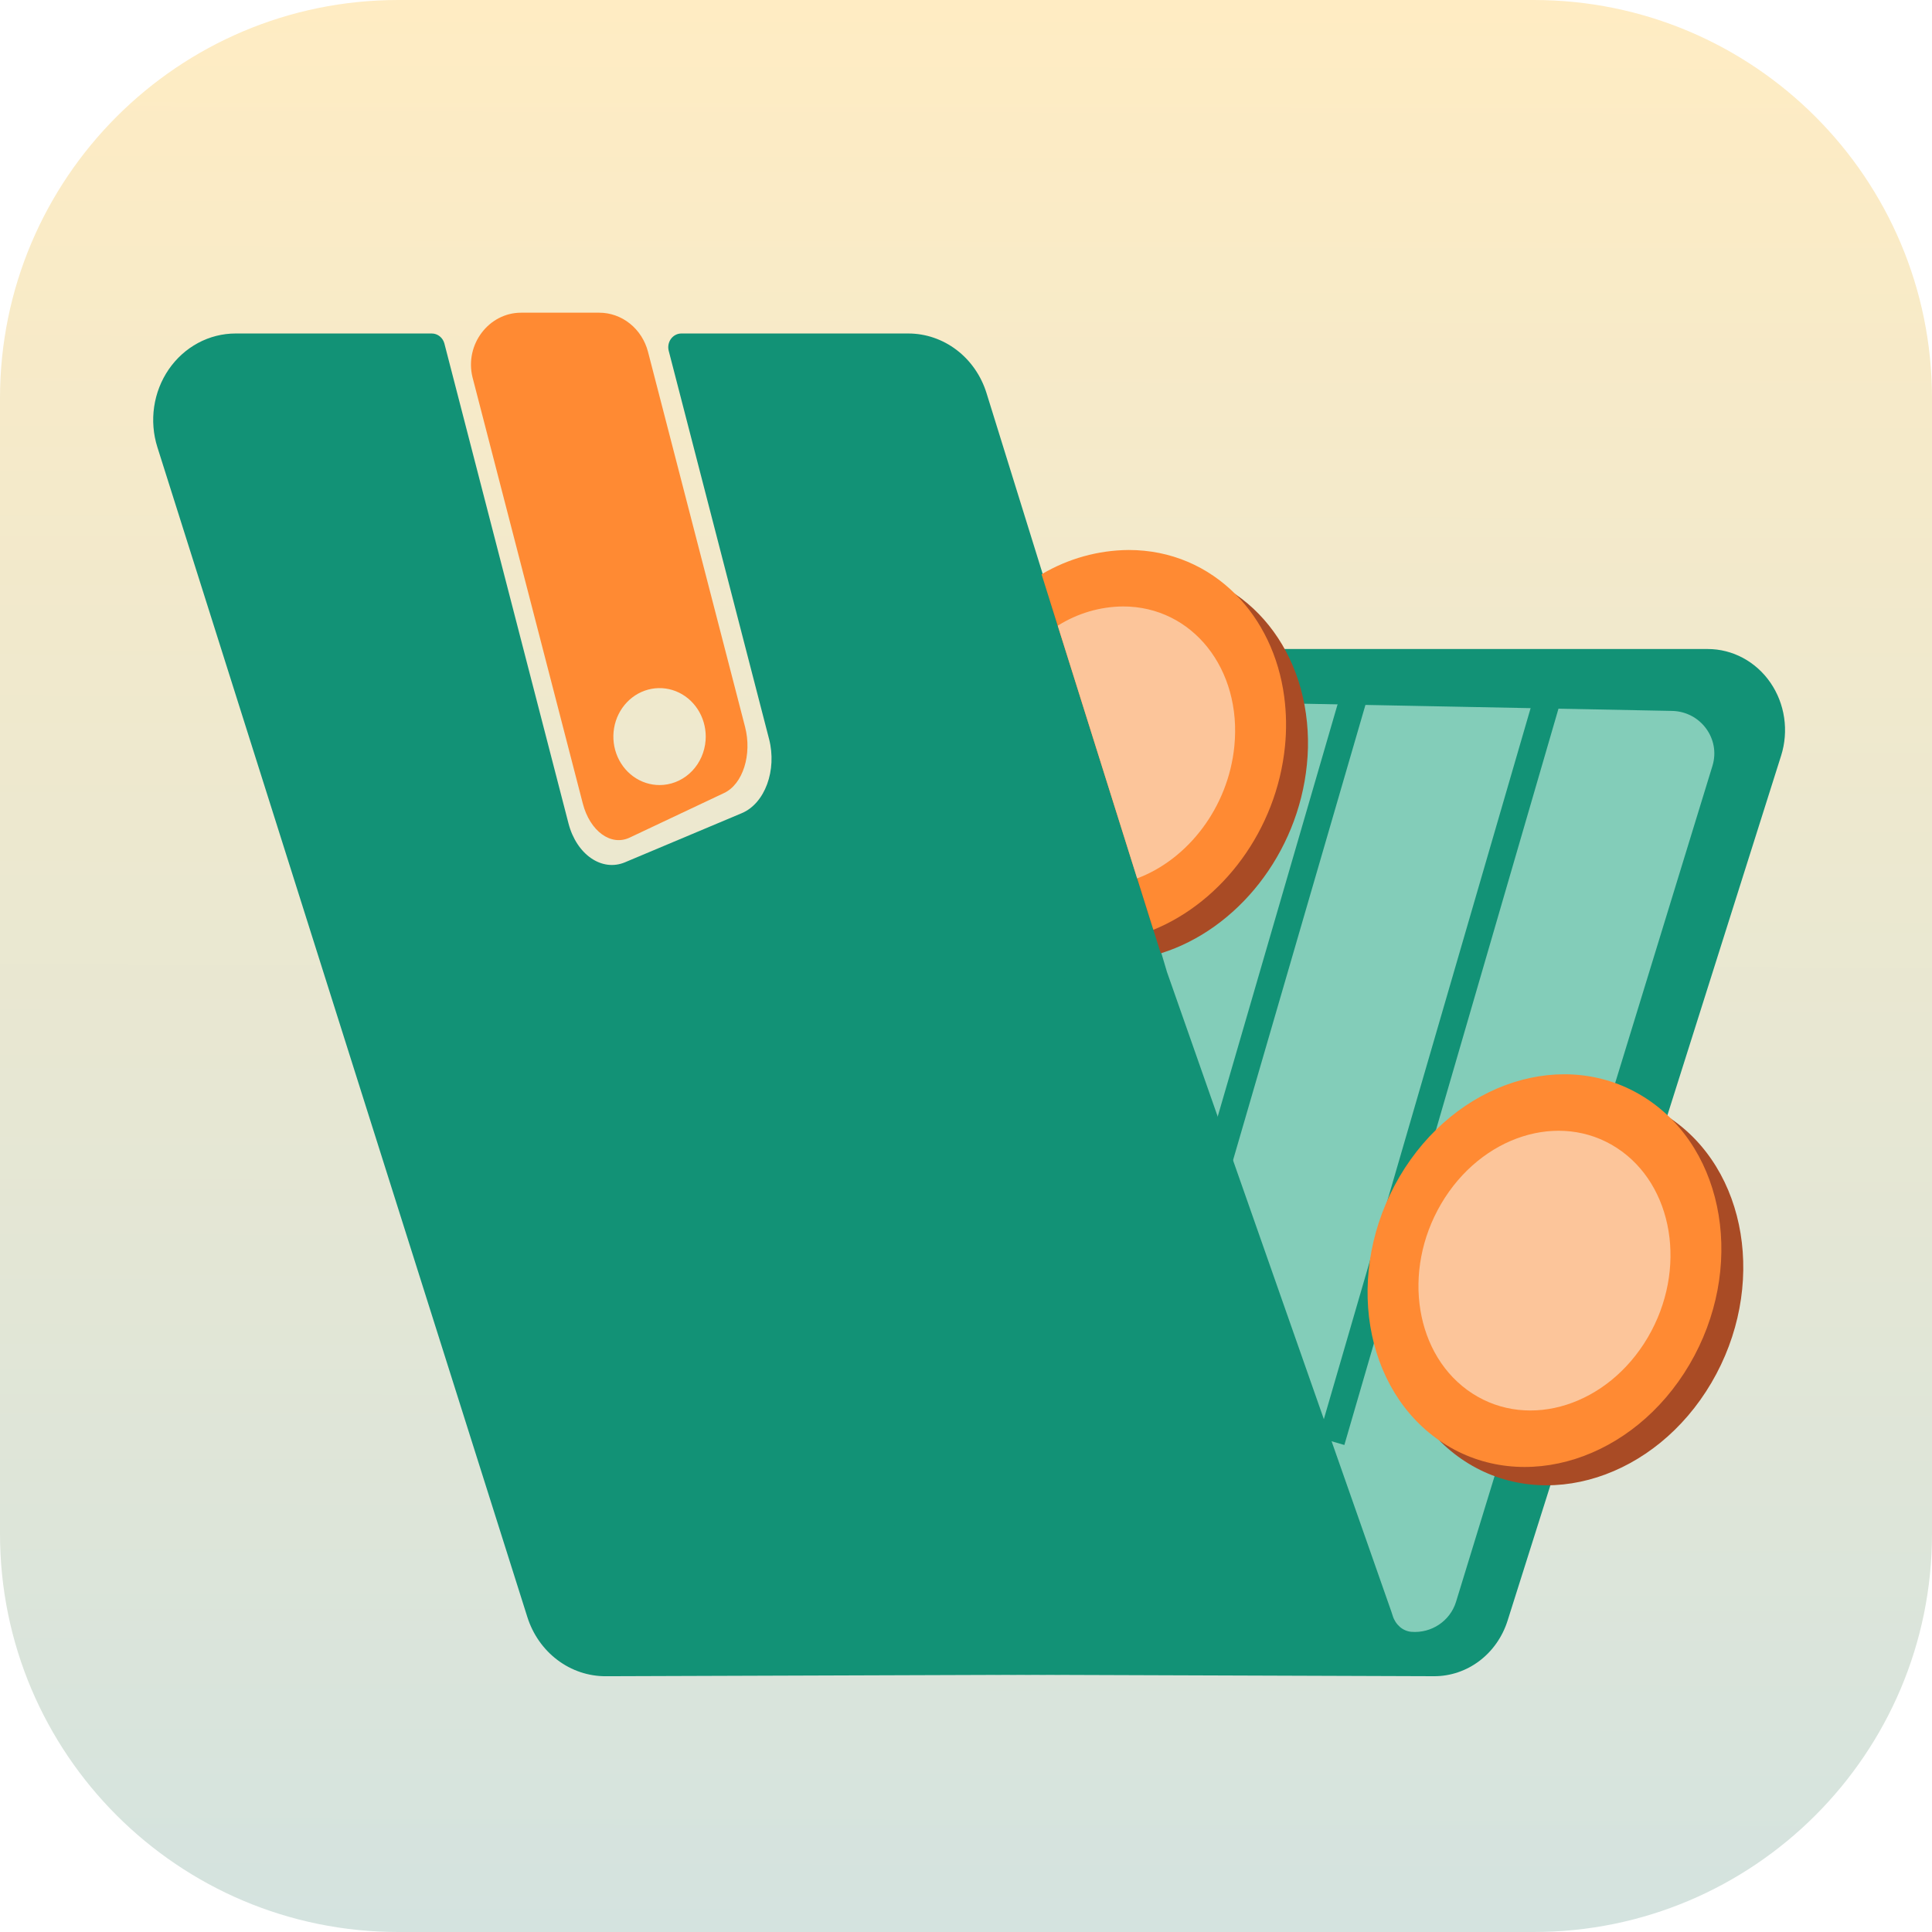
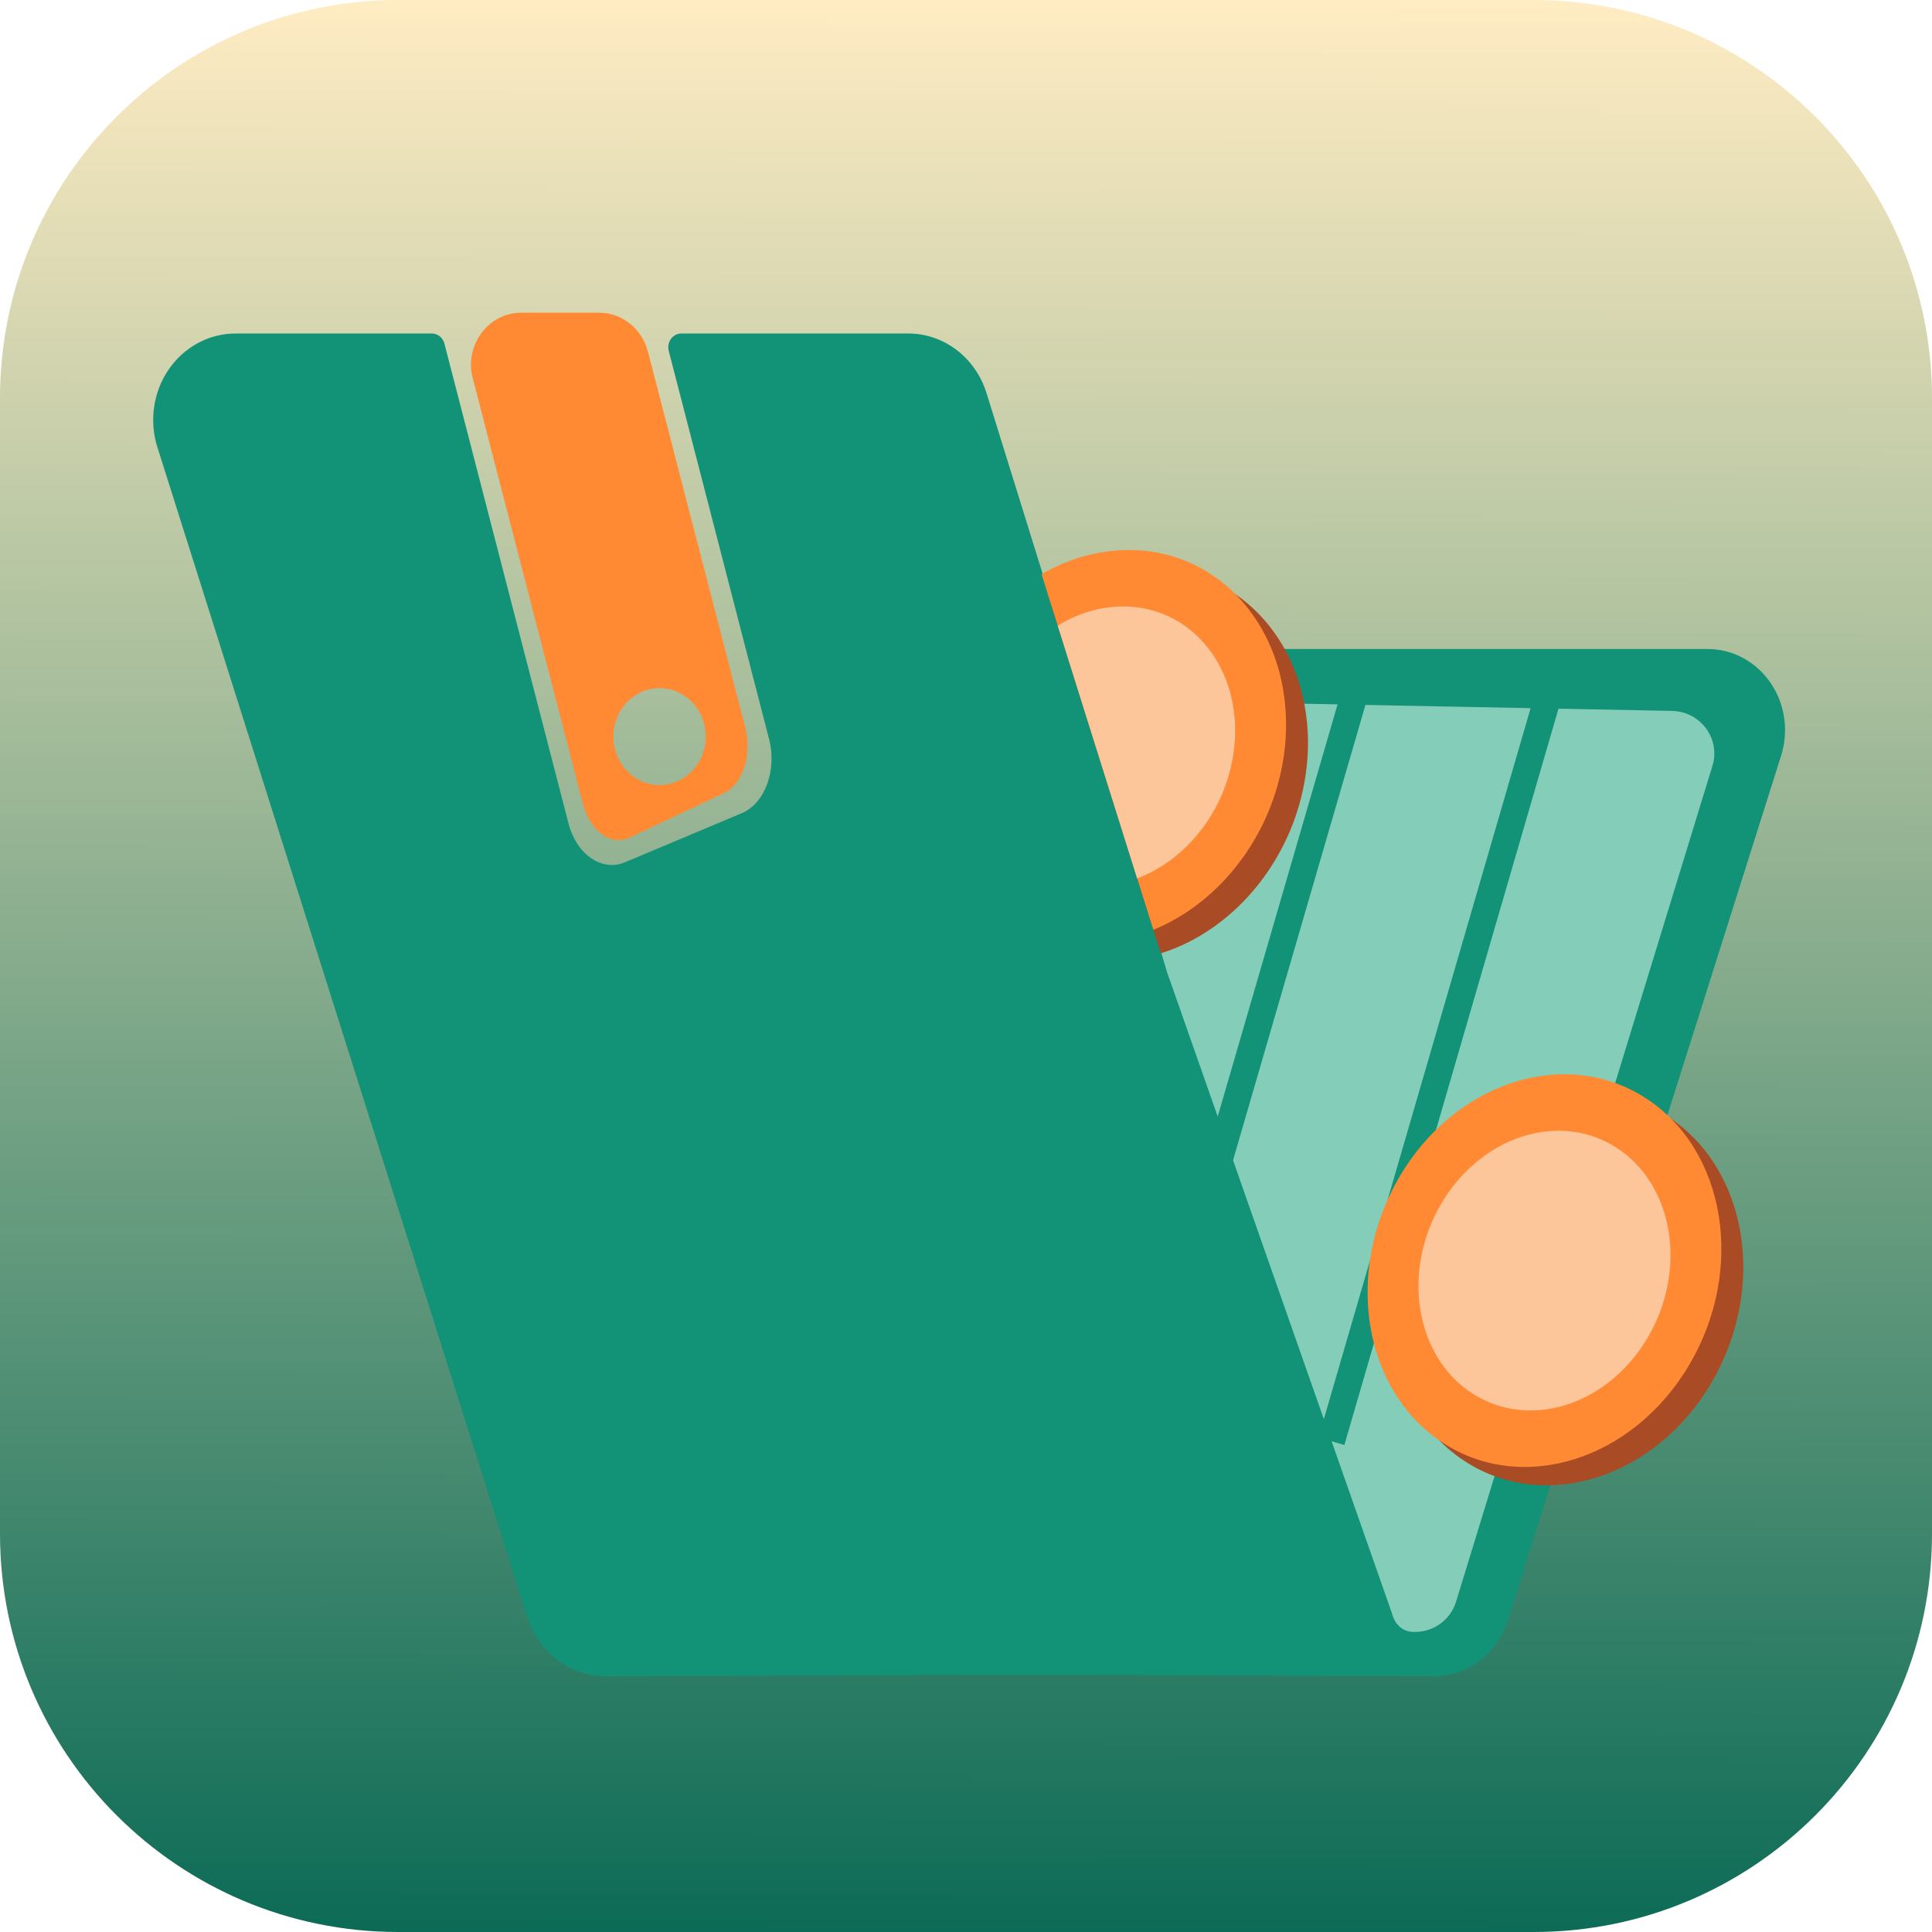
<svg xmlns="http://www.w3.org/2000/svg" width="359" height="359" viewBox="0 0 359 359" fill="none">
  <rect width="359" height="359" rx="74" fill="url(#paint0_linear_2001_152)" />
  <path d="M245.769 301.689C246.224 301.726 246.66 301.896 247.027 302.181C247.394 302.466 247.677 302.853 247.844 303.299C248.012 303.745 248.056 304.231 247.972 304.701C247.888 305.172 247.68 305.609 247.371 305.961C245.949 307.567 244.226 308.848 242.311 309.724C240.395 310.6 238.329 311.051 236.24 311.049L189.152 311.214L112.566 311.473C109.342 311.485 106.196 310.429 103.579 308.453C100.961 306.478 99.004 303.684 97.99 300.473C75.077 228.016 52.161 155.555 29.242 83.089C28.48 80.675 28.275 78.106 28.643 75.592C29.011 73.078 29.943 70.692 31.361 68.63C32.78 66.568 34.645 64.889 36.802 63.731C38.959 62.573 41.348 61.969 43.771 61.969H80.237C80.769 61.97 81.285 62.153 81.708 62.491C82.131 62.829 82.436 63.303 82.578 63.841L105.633 152.999C107.132 158.79 111.833 162.034 116.133 160.229L137.838 151.101C142.141 149.292 144.405 143.122 142.906 137.321L124.26 65.189C124.162 64.81 124.149 64.413 124.221 64.028C124.293 63.644 124.448 63.281 124.675 62.97C124.903 62.658 125.195 62.406 125.53 62.233C125.865 62.059 126.234 61.969 126.607 61.969H168.77C172 61.968 175.148 63.041 177.761 65.033C180.375 67.026 182.32 69.836 183.318 73.06L211.177 162.743C213.418 169.942 215.659 177.141 217.901 184.34C218.052 184.828 218.06 185.352 217.923 185.846C208.419 220.001 198.92 254.158 189.424 288.316C188.211 292.685 191.301 297.054 195.867 297.448C212.509 298.855 229.144 300.269 245.769 301.689Z" fill="#129276" />
  <path d="M177.403 311.16L266.465 311.469C269.489 311.48 272.439 310.488 274.894 308.634C277.349 306.781 279.183 304.16 280.135 301.148L330.963 140.413C331.679 138.148 331.872 135.739 331.527 133.381C331.183 131.023 330.309 128.785 328.979 126.85C327.649 124.916 325.901 123.341 323.877 122.254C321.854 121.168 319.613 120.6 317.341 120.6H227.299C224.271 120.6 221.32 121.606 218.869 123.472C216.418 125.34 214.593 127.973 213.655 130.996C197.038 184.472 180.421 237.949 163.804 291.425C163.102 293.683 162.919 296.082 163.269 298.428C163.619 300.774 164.493 303 165.819 304.924C167.145 306.849 168.885 308.417 170.899 309.5C172.912 310.584 175.141 311.153 177.403 311.16Z" fill="#129276" />
  <path d="M318.205 142.305C302.327 194.083 286.443 245.867 270.554 297.656C269.456 301.208 265.994 303.534 262.228 303.219C261.46 303.144 260.731 302.83 260.134 302.318C259.515 301.781 259.052 301.071 258.799 300.271C258.716 300.002 258.626 299.733 258.54 299.474C244.939 260.712 231.342 221.95 217.751 183.187C217.453 182.333 217.158 181.486 216.851 180.633L216.21 178.475L214.836 173.894C214.831 173.439 214.891 172.986 215.016 172.549C215.612 170.379 216.208 168.21 216.806 166.043C219.526 156.16 222.246 146.277 224.968 136.396C225.33 135.133 225.981 133.983 226.865 133.046C227.749 132.108 228.838 131.412 230.037 131.019C230.935 130.712 231.876 130.565 232.82 130.582L239.865 130.716L243.345 130.784L310.703 132.101C315.999 132.206 319.746 137.291 318.205 142.305Z" fill="#83CDB9" />
  <path d="M289.021 124.7L247.406 267.805" stroke="#129276" stroke-width="5" stroke-miterlimit="10" />
  <path d="M252.267 127.037L213.264 261.16" stroke="#129276" stroke-width="5" stroke-miterlimit="10" />
  <path d="M318.004 256.957C328.403 239.263 324.771 217.11 309.891 207.475C295.011 197.841 274.518 204.374 264.119 222.068C253.719 239.761 257.352 261.915 272.232 271.549C287.112 281.184 307.604 274.65 318.004 256.957Z" fill="#A94B25" />
  <path d="M313.934 253.549C324.333 235.856 320.701 213.702 305.821 204.068C290.941 194.433 270.448 200.967 260.049 218.66C249.65 236.354 253.282 258.507 268.162 268.141C283.042 277.776 303.535 271.242 313.934 253.549Z" fill="#FF8A33" />
  <path d="M306.183 248.531C313.591 235.927 311.004 220.147 300.404 213.284C289.805 206.421 275.207 211.075 267.8 223.678C260.392 236.282 262.979 252.062 273.579 258.925C284.178 265.788 298.775 261.134 306.183 248.531Z" fill="#FCC59A" />
  <path d="M242.103 129.537C240.255 121.444 235.785 114.702 229.615 110.45C224.915 107.243 219.42 105.557 213.815 105.6C207.126 105.6 200.686 107.846 195.111 111.707L196.546 116.268L211.314 163.22L212.995 168.57L214.315 172.775L214.936 174.758L215.691 177.147L215.797 177.111C229.839 172.701 241.18 158.693 242.843 142.086C243.279 137.89 243.028 133.646 242.103 129.537Z" fill="#A94B25" />
  <path d="M238.625 129.422C237.62 121.881 234.389 115.263 229.618 110.454C224.494 105.298 217.603 102.199 209.745 102.199C204.068 102.236 198.493 103.789 193.545 106.713L195.114 111.71L196.549 116.272L211.314 163.22L212.995 168.57L214.315 172.775C227.142 167.546 237.21 154.253 238.772 138.678C239.084 135.599 239.035 132.49 238.625 129.422Z" fill="#FF8A33" />
  <path d="M229.361 138.685C228.228 150.032 220.742 159.684 211.301 163.22L196.549 116.265C200.222 113.955 204.417 112.72 208.698 112.689C221.561 112.689 230.803 124.318 229.361 138.685Z" fill="#FCC59A" />
  <path d="M138.446 135.066L120.415 65.384C119.873 63.294 118.692 61.448 117.052 60.133C115.413 58.817 113.406 58.104 111.343 58.104H96.834C90.833 58.104 86.305 64.026 87.804 70.123C87.804 70.173 87.832 70.224 87.845 70.274L108.294 149.306C109.623 154.444 113.517 157.288 117.004 155.641L134.558 147.35C138.039 145.713 139.778 140.214 138.446 135.066ZM123.255 145.848C121.504 145.998 119.751 145.58 118.233 144.651C116.716 143.723 115.506 142.327 114.768 140.654C114.03 138.981 113.799 137.11 114.107 135.294C114.414 133.479 115.245 131.806 116.487 130.502C117.729 129.198 119.322 128.325 121.051 128.002C122.781 127.679 124.564 127.921 126.158 128.695C127.753 129.469 129.082 130.737 129.968 132.33C130.854 133.922 131.252 135.762 131.11 137.6C130.945 139.729 130.064 141.727 128.625 143.238C127.187 144.749 125.283 145.674 123.255 145.848Z" fill="#FF8A33" />
  <defs>
    <linearGradient id="paint0_linear_2001_152" x1="179.5" y1="1.49012e-08" x2="179" y2="359" gradientUnits="userSpaceOnUse">
      <stop stop-color="#FFECC3" />
-       <stop offset="1" stop-color="#D4E3DF" />
+       <stop offset="1" stop-color="#0C6B56" />
    </linearGradient>
  </defs>
</svg>
